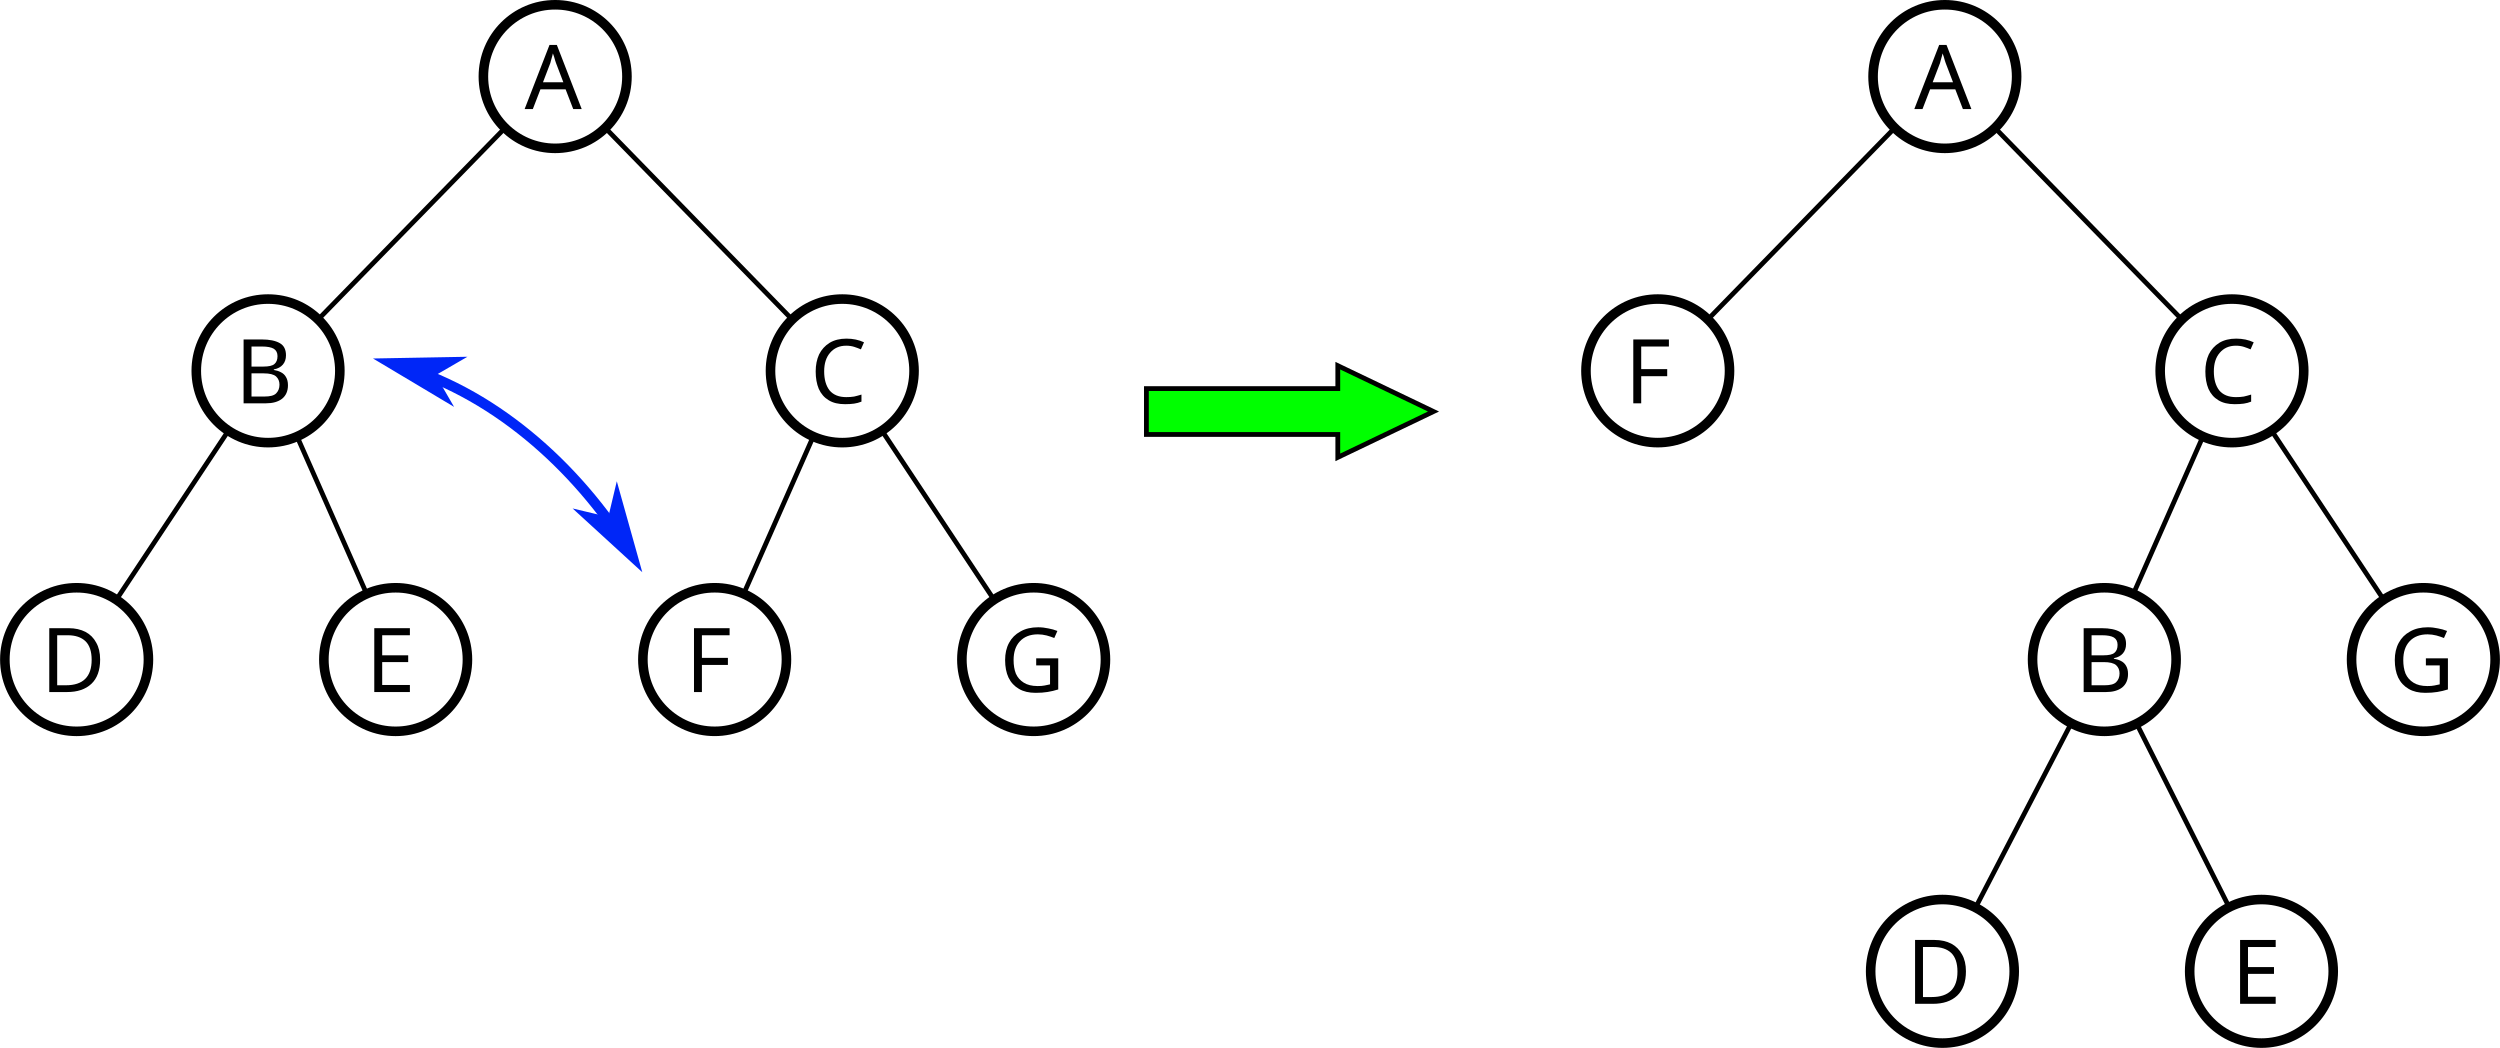
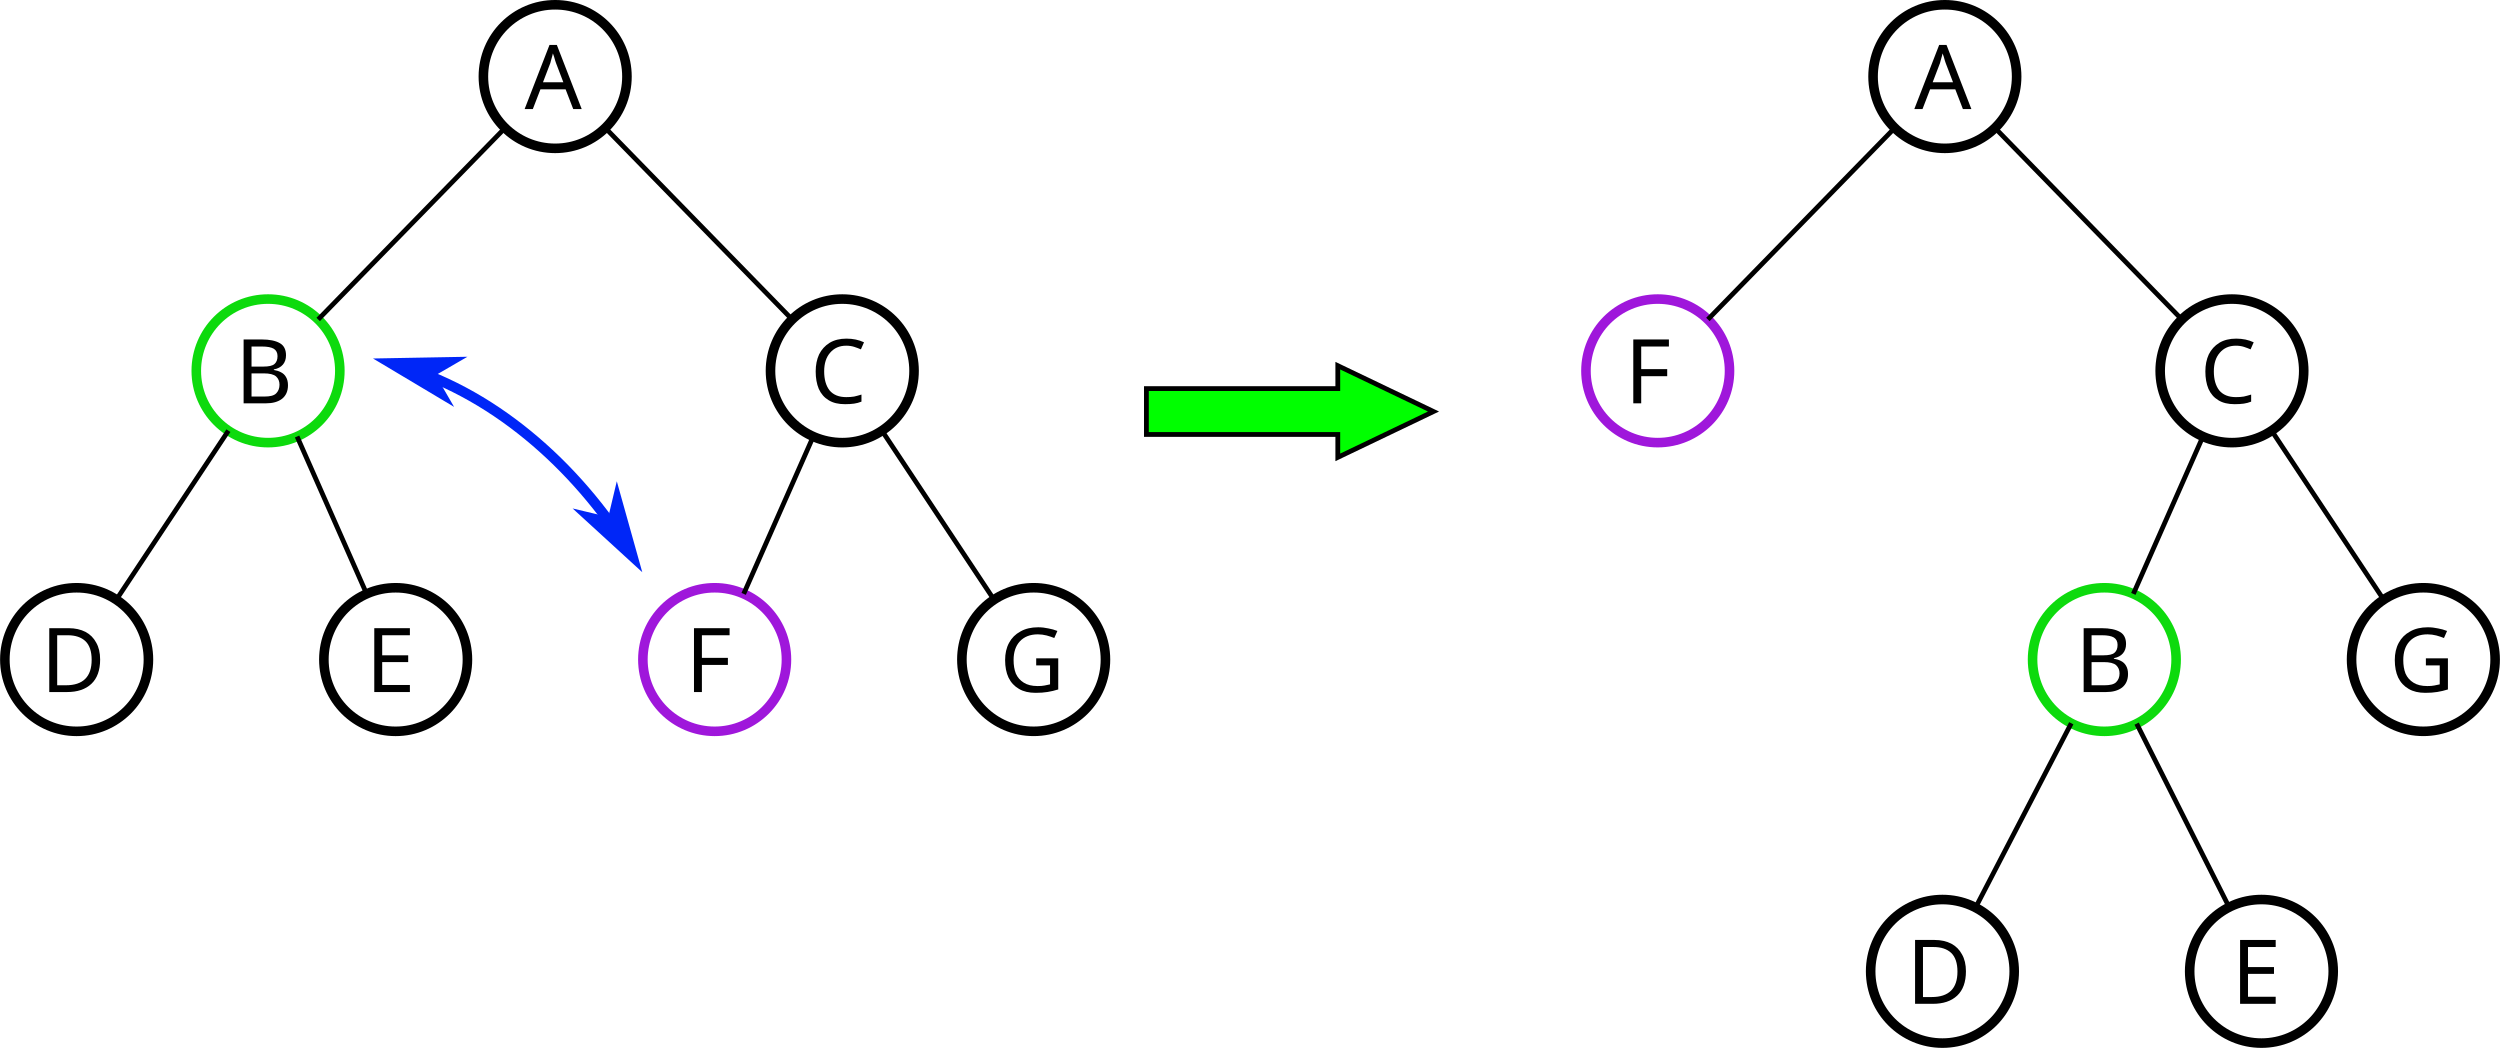
<svg xmlns="http://www.w3.org/2000/svg" width="5.442in" height="2.281in" viewBox="0 0 138.223 57.94" version="1.1" id="svg8">
  <defs id="defs2">
    <marker style="overflow:visible" id="marker1680" refX="0" refY="0" orient="auto">
      <path transform="matrix(-0.4,0,0,-0.4,-4,0)" style="fill:#0026f7;fill-opacity:1;fill-rule:evenodd;stroke:#0026f7;stroke-width:1pt;stroke-opacity:1" d="M 0,0 5,-5 -12.5,0 5,5 Z" id="path1678" />
    </marker>
    <marker style="overflow:visible" id="marker1652" refX="0" refY="0" orient="auto">
      <path transform="matrix(0.4,0,0,0.4,4,0)" style="fill:#0026f7;fill-opacity:1;fill-rule:evenodd;stroke:#0026f7;stroke-width:1pt;stroke-opacity:1" d="M 0,0 5,-5 -12.5,0 5,5 Z" id="path1650" />
    </marker>
    <marker orient="auto" refY="0" refX="0" id="Arrow1Mend" style="overflow:visible">
      <path id="path929" d="M 0,0 5,-5 -12.5,0 5,5 Z" style="fill:#0026f7;fill-opacity:1;fill-rule:evenodd;stroke:#0026f7;stroke-width:1pt;stroke-opacity:1" transform="matrix(-0.4,0,0,-0.4,-4,0)" />
    </marker>
    <marker orient="auto" refY="0" refX="0" id="Arrow1Mstart" style="overflow:visible">
      <path id="path926" d="M 0,0 5,-5 -12.5,0 5,5 Z" style="fill:#0026f7;fill-opacity:1;fill-rule:evenodd;stroke:#0026f7;stroke-width:1pt;stroke-opacity:1" transform="matrix(0.4,0,0,0.4,4,0)" />
    </marker>
  </defs>
  <g id="layer1" transform="translate(-26.48787,-67.87084)">
    <circle r="0" style="fill:none;stroke:#000000;stroke-width:0.529;stroke-miterlimit:4;stroke-dasharray:none;stroke-dashoffset:0;stroke-opacity:1" id="ellipse5434" cx="78.567" cy="121.033" />
-     <g id="g869" transform="translate(-49.71213,0.1322828)">
-       <circle r="3.969" cy="88.244" cx="91.017" id="path841" style="fill:none;fill-opacity:1;stroke:#000000;stroke-width:0.529;stroke-miterlimit:4;stroke-dasharray:none;stroke-dashoffset:0;stroke-opacity:1" />
-       <text id="text882" y="90.039" x="89.18" style="font-style:normal;font-variant:normal;font-weight:normal;font-stretch:normal;font-size:4.939px;line-height:1.25;font-family:sans-serif;-inkscape-font-specification:'sans-serif, Normal';font-variant-ligatures:normal;font-variant-caps:normal;font-variant-numeric:normal;font-feature-settings:normal;text-align:start;letter-spacing:0px;word-spacing:0px;writing-mode:lr-tb;text-anchor:start;fill:#000000;fill-opacity:1;stroke:none;stroke-width:0.265" xml:space="preserve">
-         <tspan y="90.039" x="89.18" id="tspan854">B</tspan>
-       </text>
-     </g>
+     <circle style="fill:none;fill-opacity:1;stroke:#0dda0d;stroke-width:0.529;stroke-miterlimit:4;stroke-dasharray:none;stroke-dashoffset:0;stroke-opacity:1" id="path841" cx="41.305" cy="88.376" r="3.969" />
+     <text xml:space="preserve" style="font-style:normal;font-variant:normal;font-weight:normal;font-stretch:normal;font-size:4.939px;line-height:1.25;font-family:sans-serif;-inkscape-font-specification:'sans-serif, Normal';font-variant-ligatures:normal;font-variant-caps:normal;font-variant-numeric:normal;font-feature-settings:normal;text-align:start;letter-spacing:0px;word-spacing:0px;writing-mode:lr-tb;text-anchor:start;fill:#000000;fill-opacity:1;stroke:none;stroke-width:0.265" x="39.468" y="90.171" id="text882">
+       <tspan id="tspan854" x="39.468" y="90.171">B</tspan>
+     </text>
    <g id="g874" transform="translate(-49.71213)">
      <circle style="fill:none;fill-opacity:1;stroke:#000000;stroke-width:0.529;stroke-miterlimit:4;stroke-dasharray:none;stroke-dashoffset:0;stroke-opacity:1" id="circle843" cx="106.892" cy="72.104" r="3.969" />
      <text xml:space="preserve" style="font-style:normal;font-variant:normal;font-weight:normal;font-stretch:normal;font-size:4.939px;line-height:1.25;font-family:sans-serif;-inkscape-font-specification:'sans-serif, Normal';font-variant-ligatures:normal;font-variant-caps:normal;font-variant-numeric:normal;font-feature-settings:normal;text-align:start;letter-spacing:0px;word-spacing:0px;writing-mode:lr-tb;text-anchor:start;fill:#000000;fill-opacity:1;stroke:none;stroke-width:0.265" x="105.204" y="73.9" id="text886">
        <tspan y="73.9" x="105.204" id="tspan852">A</tspan>
      </text>
    </g>
    <path style="fill:none;fill-rule:evenodd;stroke:#000000;stroke-width:0.265px;stroke-linecap:butt;stroke-linejoin:miter;stroke-opacity:1" d="M 54.408,74.945 44.076,85.535" id="path907" />
    <g id="g899" transform="translate(-47.0663,-0.4847527)">
      <circle style="fill:none;fill-opacity:1;stroke:#000000;stroke-width:0.529;stroke-miterlimit:4;stroke-dasharray:none;stroke-dashoffset:0;stroke-opacity:1" id="circle843-3" cx="77.787" cy="104.824" r="3.969" />
      <text xml:space="preserve" style="font-style:normal;font-variant:normal;font-weight:normal;font-stretch:normal;font-size:4.939px;line-height:1.25;font-family:sans-serif;-inkscape-font-specification:'sans-serif, Normal';font-variant-ligatures:normal;font-variant-caps:normal;font-variant-numeric:normal;font-feature-settings:normal;text-align:start;letter-spacing:0px;word-spacing:0px;writing-mode:lr-tb;text-anchor:start;fill:#000000;fill-opacity:1;stroke:none;stroke-width:0.265" x="75.788" y="106.619" id="text886-0">
        <tspan y="106.619" x="75.788" id="tspan858">D</tspan>
      </text>
    </g>
    <g id="g894" transform="translate(-53.23991,-0.4847527)">
      <circle r="3.969" cy="104.824" cx="101.6" id="circle845" style="fill:none;fill-opacity:1;stroke:#000000;stroke-width:0.529;stroke-miterlimit:4;stroke-dasharray:none;stroke-dashoffset:0;stroke-opacity:1" />
      <text id="text892" y="106.619" x="99.935" style="font-style:normal;font-variant:normal;font-weight:normal;font-stretch:normal;font-size:4.939px;line-height:1.25;font-family:sans-serif;-inkscape-font-specification:'sans-serif, Normal';font-variant-ligatures:normal;font-variant-caps:normal;font-variant-numeric:normal;font-feature-settings:normal;text-align:start;letter-spacing:0px;word-spacing:0px;writing-mode:lr-tb;text-anchor:start;fill:#000000;fill-opacity:1;stroke:none;stroke-width:0.265" xml:space="preserve">
        <tspan y="106.619" x="99.935" id="tspan860">E</tspan>
      </text>
    </g>
    <path style="fill:none;fill-rule:evenodd;stroke:#000000;stroke-width:0.265px;stroke-linecap:butt;stroke-linejoin:miter;stroke-opacity:1" d="m 39.112,91.684 -6.197,9.347" id="path848" />
    <path style="fill:none;fill-rule:evenodd;stroke:#000000;stroke-width:0.265px;stroke-linecap:butt;stroke-linejoin:miter;stroke-opacity:1" d="m 42.909,92.006 3.847,8.703" id="path850" />
    <g id="g879" transform="translate(-49.71213,-1.190616)">
      <circle style="fill:none;fill-opacity:1;stroke:#000000;stroke-width:0.529;stroke-miterlimit:4;stroke-dasharray:none;stroke-dashoffset:0;stroke-opacity:1" id="circle833" cx="122.767" cy="89.567" r="3.969" />
      <text xml:space="preserve" style="font-style:normal;font-variant:normal;font-weight:normal;font-stretch:normal;font-size:4.939px;line-height:1.25;font-family:sans-serif;-inkscape-font-specification:'sans-serif, Normal';font-variant-ligatures:normal;font-variant-caps:normal;font-variant-numeric:normal;font-feature-settings:normal;text-align:start;letter-spacing:0px;word-spacing:0px;writing-mode:lr-tb;text-anchor:start;fill:#000000;fill-opacity:1;stroke:none;stroke-width:0.265" x="121" y="91.362" id="text837">
        <tspan y="91.362" x="121" id="tspan856">C</tspan>
      </text>
    </g>
-     <g id="g889" transform="translate(-51.47603,0.4847527)">
-       <circle r="3.969" cy="103.854" cx="117.475" id="circle839" style="fill:none;fill-opacity:1;stroke:#000000;stroke-width:0.529;stroke-miterlimit:4;stroke-dasharray:none;stroke-dashoffset:0;stroke-opacity:1" />
-       <text id="text843" y="105.65" x="115.846" style="font-style:normal;font-variant:normal;font-weight:normal;font-stretch:normal;font-size:4.939px;line-height:1.25;font-family:sans-serif;-inkscape-font-specification:'sans-serif, Normal';font-variant-ligatures:normal;font-variant-caps:normal;font-variant-numeric:normal;font-feature-settings:normal;text-align:start;letter-spacing:0px;word-spacing:0px;writing-mode:lr-tb;text-anchor:start;fill:#000000;fill-opacity:1;stroke:none;stroke-width:0.265" xml:space="preserve">
-         <tspan y="105.65" x="115.846" id="tspan862">F</tspan>
-       </text>
-     </g>
+     <circle style="fill:none;fill-opacity:1;stroke:#9f17db;stroke-width:0.529;stroke-miterlimit:4;stroke-dasharray:none;stroke-dashoffset:0;stroke-opacity:1" id="circle839" cx="65.999" cy="104.339" r="3.969" />
+     <text xml:space="preserve" style="font-style:normal;font-variant:normal;font-weight:normal;font-stretch:normal;font-size:4.939px;line-height:1.25;font-family:sans-serif;-inkscape-font-specification:'sans-serif, Normal';font-variant-ligatures:normal;font-variant-caps:normal;font-variant-numeric:normal;font-feature-settings:normal;text-align:start;letter-spacing:0px;word-spacing:0px;writing-mode:lr-tb;text-anchor:start;fill:#000000;fill-opacity:1;stroke:none;stroke-width:0.265" x="64.37" y="106.134" id="text843">
+       <tspan id="tspan862" x="64.37" y="106.134">F</tspan>
+     </text>
    <g id="g884" transform="translate(-47.0663,0.4847527)">
      <circle style="fill:none;fill-opacity:1;stroke:#000000;stroke-width:0.529;stroke-miterlimit:4;stroke-dasharray:none;stroke-dashoffset:0;stroke-opacity:1" id="circle846" cx="130.704" cy="103.854" r="3.969" />
      <text xml:space="preserve" style="font-style:normal;font-variant:normal;font-weight:normal;font-stretch:normal;font-size:4.939px;line-height:1.25;font-family:sans-serif;-inkscape-font-specification:'sans-serif, Normal';font-variant-ligatures:normal;font-variant-caps:normal;font-variant-numeric:normal;font-feature-settings:normal;text-align:start;letter-spacing:0px;word-spacing:0px;writing-mode:lr-tb;text-anchor:start;fill:#000000;fill-opacity:1;stroke:none;stroke-width:0.265" x="128.827" y="105.647" id="text850">
        <tspan y="105.647" x="128.827" id="tspan864">G</tspan>
      </text>
    </g>
    <path style="fill:none;fill-rule:evenodd;stroke:#000000;stroke-width:0.265px;stroke-linecap:butt;stroke-linejoin:miter;stroke-opacity:1" d="M 59.951,74.945 70.283,85.535" id="path901" />
    <path style="fill:none;fill-rule:evenodd;stroke:#000000;stroke-width:0.265px;stroke-linecap:butt;stroke-linejoin:miter;stroke-opacity:1" d="m 75.248,91.684 6.197,9.347" id="path905" />
    <path style="fill:none;fill-rule:evenodd;stroke:#000000;stroke-width:0.265px;stroke-linecap:butt;stroke-linejoin:miter;stroke-opacity:1" d="m 67.603,100.709 3.847,-8.703" id="path908" />
    <path style="fill:none;stroke:#0026f7;stroke-width:0.565;stroke-linecap:butt;stroke-linejoin:miter;stroke-miterlimit:4;stroke-dasharray:none;stroke-opacity:1;marker-start:url(#Arrow1Mstart);marker-end:url(#Arrow1Mend)" d="m 48.184,87.979 c 5.425,1.443 10.156,5.586 13.229,10.583" id="path910" />
-     <circle r="3.969" cy="88.376" cx="118.145" id="circle1570" style="fill:none;fill-opacity:1;stroke:#000000;stroke-width:0.529;stroke-miterlimit:4;stroke-dasharray:none;stroke-dashoffset:0;stroke-opacity:1" />
+     <circle r="3.969" cy="88.376" cx="118.145" id="circle1570" style="fill:none;fill-opacity:1;stroke:#9f17db;stroke-width:0.529;stroke-miterlimit:4;stroke-dasharray:none;stroke-dashoffset:0;stroke-opacity:1" />
    <text id="text1574" y="90.171" x="116.308" style="font-style:normal;font-variant:normal;font-weight:normal;font-stretch:normal;font-size:4.939px;line-height:1.25;font-family:sans-serif;-inkscape-font-specification:'sans-serif, Normal';font-variant-ligatures:normal;font-variant-caps:normal;font-variant-numeric:normal;font-feature-settings:normal;text-align:start;letter-spacing:0px;word-spacing:0px;writing-mode:lr-tb;text-anchor:start;fill:#000000;fill-opacity:1;stroke:none;stroke-width:0.265" xml:space="preserve">
      <tspan id="tspan1643" x="116.308" y="90.171">F</tspan>
    </text>
    <g transform="translate(27.12786)" id="g1584">
      <circle r="3.969" cy="72.104" cx="106.892" id="circle1578" style="fill:none;fill-opacity:1;stroke:#000000;stroke-width:0.529;stroke-miterlimit:4;stroke-dasharray:none;stroke-dashoffset:0;stroke-opacity:1" />
      <text id="text1582" y="73.9" x="105.204" style="font-style:normal;font-variant:normal;font-weight:normal;font-stretch:normal;font-size:4.939px;line-height:1.25;font-family:sans-serif;-inkscape-font-specification:'sans-serif, Normal';font-variant-ligatures:normal;font-variant-caps:normal;font-variant-numeric:normal;font-feature-settings:normal;text-align:start;letter-spacing:0px;word-spacing:0px;writing-mode:lr-tb;text-anchor:start;fill:#000000;fill-opacity:1;stroke:none;stroke-width:0.265" xml:space="preserve">
        <tspan id="tspan1580" x="105.204" y="73.9">A</tspan>
      </text>
    </g>
    <path id="path1586" d="M 131.248,74.945 120.916,85.535" style="fill:none;fill-rule:evenodd;stroke:#000000;stroke-width:0.265px;stroke-linecap:butt;stroke-linejoin:miter;stroke-opacity:1" />
    <g transform="translate(56.09974,16.75413)" id="g1594">
      <circle r="3.969" cy="104.824" cx="77.787" id="circle1588" style="fill:none;fill-opacity:1;stroke:#000000;stroke-width:0.529;stroke-miterlimit:4;stroke-dasharray:none;stroke-dashoffset:0;stroke-opacity:1" />
      <text id="text1592" y="106.619" x="75.788" style="font-style:normal;font-variant:normal;font-weight:normal;font-stretch:normal;font-size:4.939px;line-height:1.25;font-family:sans-serif;-inkscape-font-specification:'sans-serif, Normal';font-variant-ligatures:normal;font-variant-caps:normal;font-variant-numeric:normal;font-feature-settings:normal;text-align:start;letter-spacing:0px;word-spacing:0px;writing-mode:lr-tb;text-anchor:start;fill:#000000;fill-opacity:1;stroke:none;stroke-width:0.265" xml:space="preserve">
        <tspan id="tspan1590" x="75.788" y="106.619">D</tspan>
      </text>
    </g>
    <g transform="translate(49.92612,16.75413)" id="g1602">
      <circle style="fill:none;fill-opacity:1;stroke:#000000;stroke-width:0.529;stroke-miterlimit:4;stroke-dasharray:none;stroke-dashoffset:0;stroke-opacity:1" id="circle1596" cx="101.6" cy="104.824" r="3.969" />
      <text xml:space="preserve" style="font-style:normal;font-variant:normal;font-weight:normal;font-stretch:normal;font-size:4.939px;line-height:1.25;font-family:sans-serif;-inkscape-font-specification:'sans-serif, Normal';font-variant-ligatures:normal;font-variant-caps:normal;font-variant-numeric:normal;font-feature-settings:normal;text-align:start;letter-spacing:0px;word-spacing:0px;writing-mode:lr-tb;text-anchor:start;fill:#000000;fill-opacity:1;stroke:none;stroke-width:0.265" x="99.935" y="106.619" id="text1600">
        <tspan id="tspan1598" x="99.935" y="106.619">E</tspan>
      </text>
    </g>
    <g transform="translate(27.12786,-1.190616)" id="g1614">
      <circle r="3.969" cy="89.567" cx="122.767" id="circle1608" style="fill:none;fill-opacity:1;stroke:#000000;stroke-width:0.529;stroke-miterlimit:4;stroke-dasharray:none;stroke-dashoffset:0;stroke-opacity:1" />
      <text id="text1612" y="91.362" x="121" style="font-style:normal;font-variant:normal;font-weight:normal;font-stretch:normal;font-size:4.939px;line-height:1.25;font-family:sans-serif;-inkscape-font-specification:'sans-serif, Normal';font-variant-ligatures:normal;font-variant-caps:normal;font-variant-numeric:normal;font-feature-settings:normal;text-align:start;letter-spacing:0px;word-spacing:0px;writing-mode:lr-tb;text-anchor:start;fill:#000000;fill-opacity:1;stroke:none;stroke-width:0.265" xml:space="preserve">
        <tspan id="tspan1610" x="121" y="91.362">C</tspan>
      </text>
    </g>
-     <circle r="3.969" cy="104.339" cx="142.839" id="circle1616" style="fill:none;fill-opacity:1;stroke:#000000;stroke-width:0.529;stroke-miterlimit:4;stroke-dasharray:none;stroke-dashoffset:0;stroke-opacity:1" />
+     <circle r="3.969" cy="104.339" cx="142.839" id="circle1616" style="fill:none;fill-opacity:1;stroke:#0dda0d;stroke-width:0.529;stroke-miterlimit:4;stroke-dasharray:none;stroke-dashoffset:0;stroke-opacity:1" />
    <text id="text1620" y="106.134" x="141.21" style="font-style:normal;font-variant:normal;font-weight:normal;font-stretch:normal;font-size:4.939px;line-height:1.25;font-family:sans-serif;-inkscape-font-specification:'sans-serif, Normal';font-variant-ligatures:normal;font-variant-caps:normal;font-variant-numeric:normal;font-feature-settings:normal;text-align:start;letter-spacing:0px;word-spacing:0px;writing-mode:lr-tb;text-anchor:start;fill:#000000;fill-opacity:1;stroke:none;stroke-width:0.265" xml:space="preserve">
      <tspan id="tspan1648" x="141.21" y="106.134">B</tspan>
    </text>
    <g transform="translate(29.77369,0.4847527)" id="g1630">
      <circle r="3.969" cy="103.854" cx="130.704" id="circle1624" style="fill:none;fill-opacity:1;stroke:#000000;stroke-width:0.529;stroke-miterlimit:4;stroke-dasharray:none;stroke-dashoffset:0;stroke-opacity:1" />
      <text id="text1628" y="105.647" x="128.827" style="font-style:normal;font-variant:normal;font-weight:normal;font-stretch:normal;font-size:4.939px;line-height:1.25;font-family:sans-serif;-inkscape-font-specification:'sans-serif, Normal';font-variant-ligatures:normal;font-variant-caps:normal;font-variant-numeric:normal;font-feature-settings:normal;text-align:start;letter-spacing:0px;word-spacing:0px;writing-mode:lr-tb;text-anchor:start;fill:#000000;fill-opacity:1;stroke:none;stroke-width:0.265" xml:space="preserve">
        <tspan id="tspan1626" x="128.827" y="105.647">G</tspan>
      </text>
    </g>
    <path id="path1632" d="m 136.791,74.945 10.332,10.59" style="fill:none;fill-rule:evenodd;stroke:#000000;stroke-width:0.265px;stroke-linecap:butt;stroke-linejoin:miter;stroke-opacity:1" />
    <path id="path1634" d="m 152.088,91.684 6.197,9.347" style="fill:none;fill-rule:evenodd;stroke:#000000;stroke-width:0.265px;stroke-linecap:butt;stroke-linejoin:miter;stroke-opacity:1" />
    <path id="path1636" d="m 144.443,100.709 3.847,-8.703" style="fill:none;fill-rule:evenodd;stroke:#000000;stroke-width:0.265px;stroke-linecap:butt;stroke-linejoin:miter;stroke-opacity:1" />
    <path style="fill:none;fill-rule:evenodd;stroke:#000000;stroke-width:0.265px;stroke-linecap:butt;stroke-linejoin:miter;stroke-opacity:1" d="m 135.716,118.056 5.294,-10.195" id="path1724" />
    <path style="fill:none;fill-rule:evenodd;stroke:#000000;stroke-width:0.265px;stroke-linecap:butt;stroke-linejoin:miter;stroke-opacity:1" d="m 149.74,118.034 -5.115,-10.151" id="path1726" />
    <path style="fill:#00ff00;fill-opacity:1;stroke:#000000;stroke-width:0.265px;stroke-linecap:butt;stroke-linejoin:miter;stroke-opacity:1" d="m 89.871,89.358 v 2.535 h 10.583 v 1.267 l 5.292,-2.535 -5.292,-2.535 v 1.267 z" id="path1732" />
  </g>
</svg>
